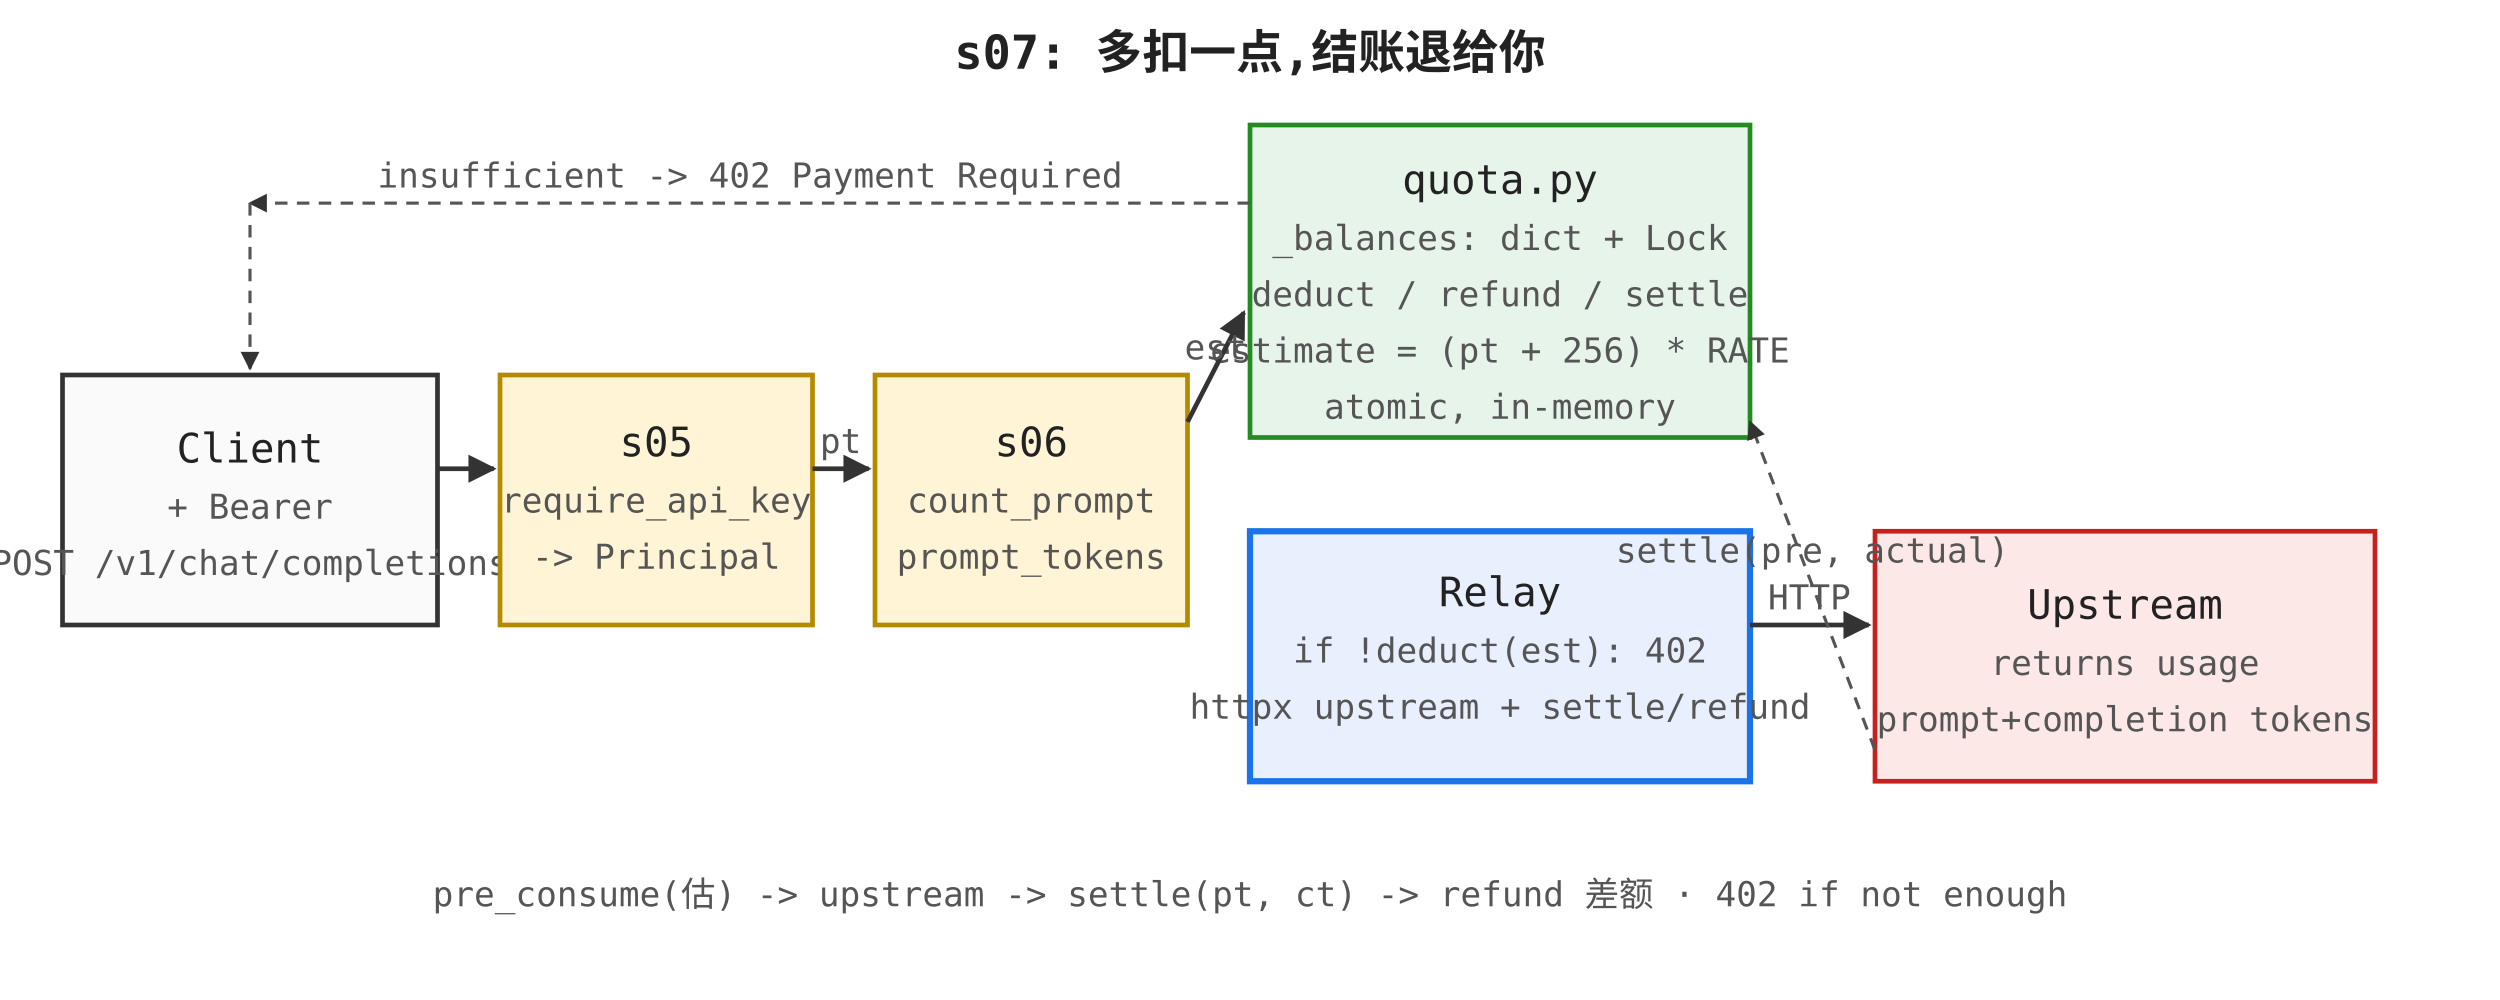
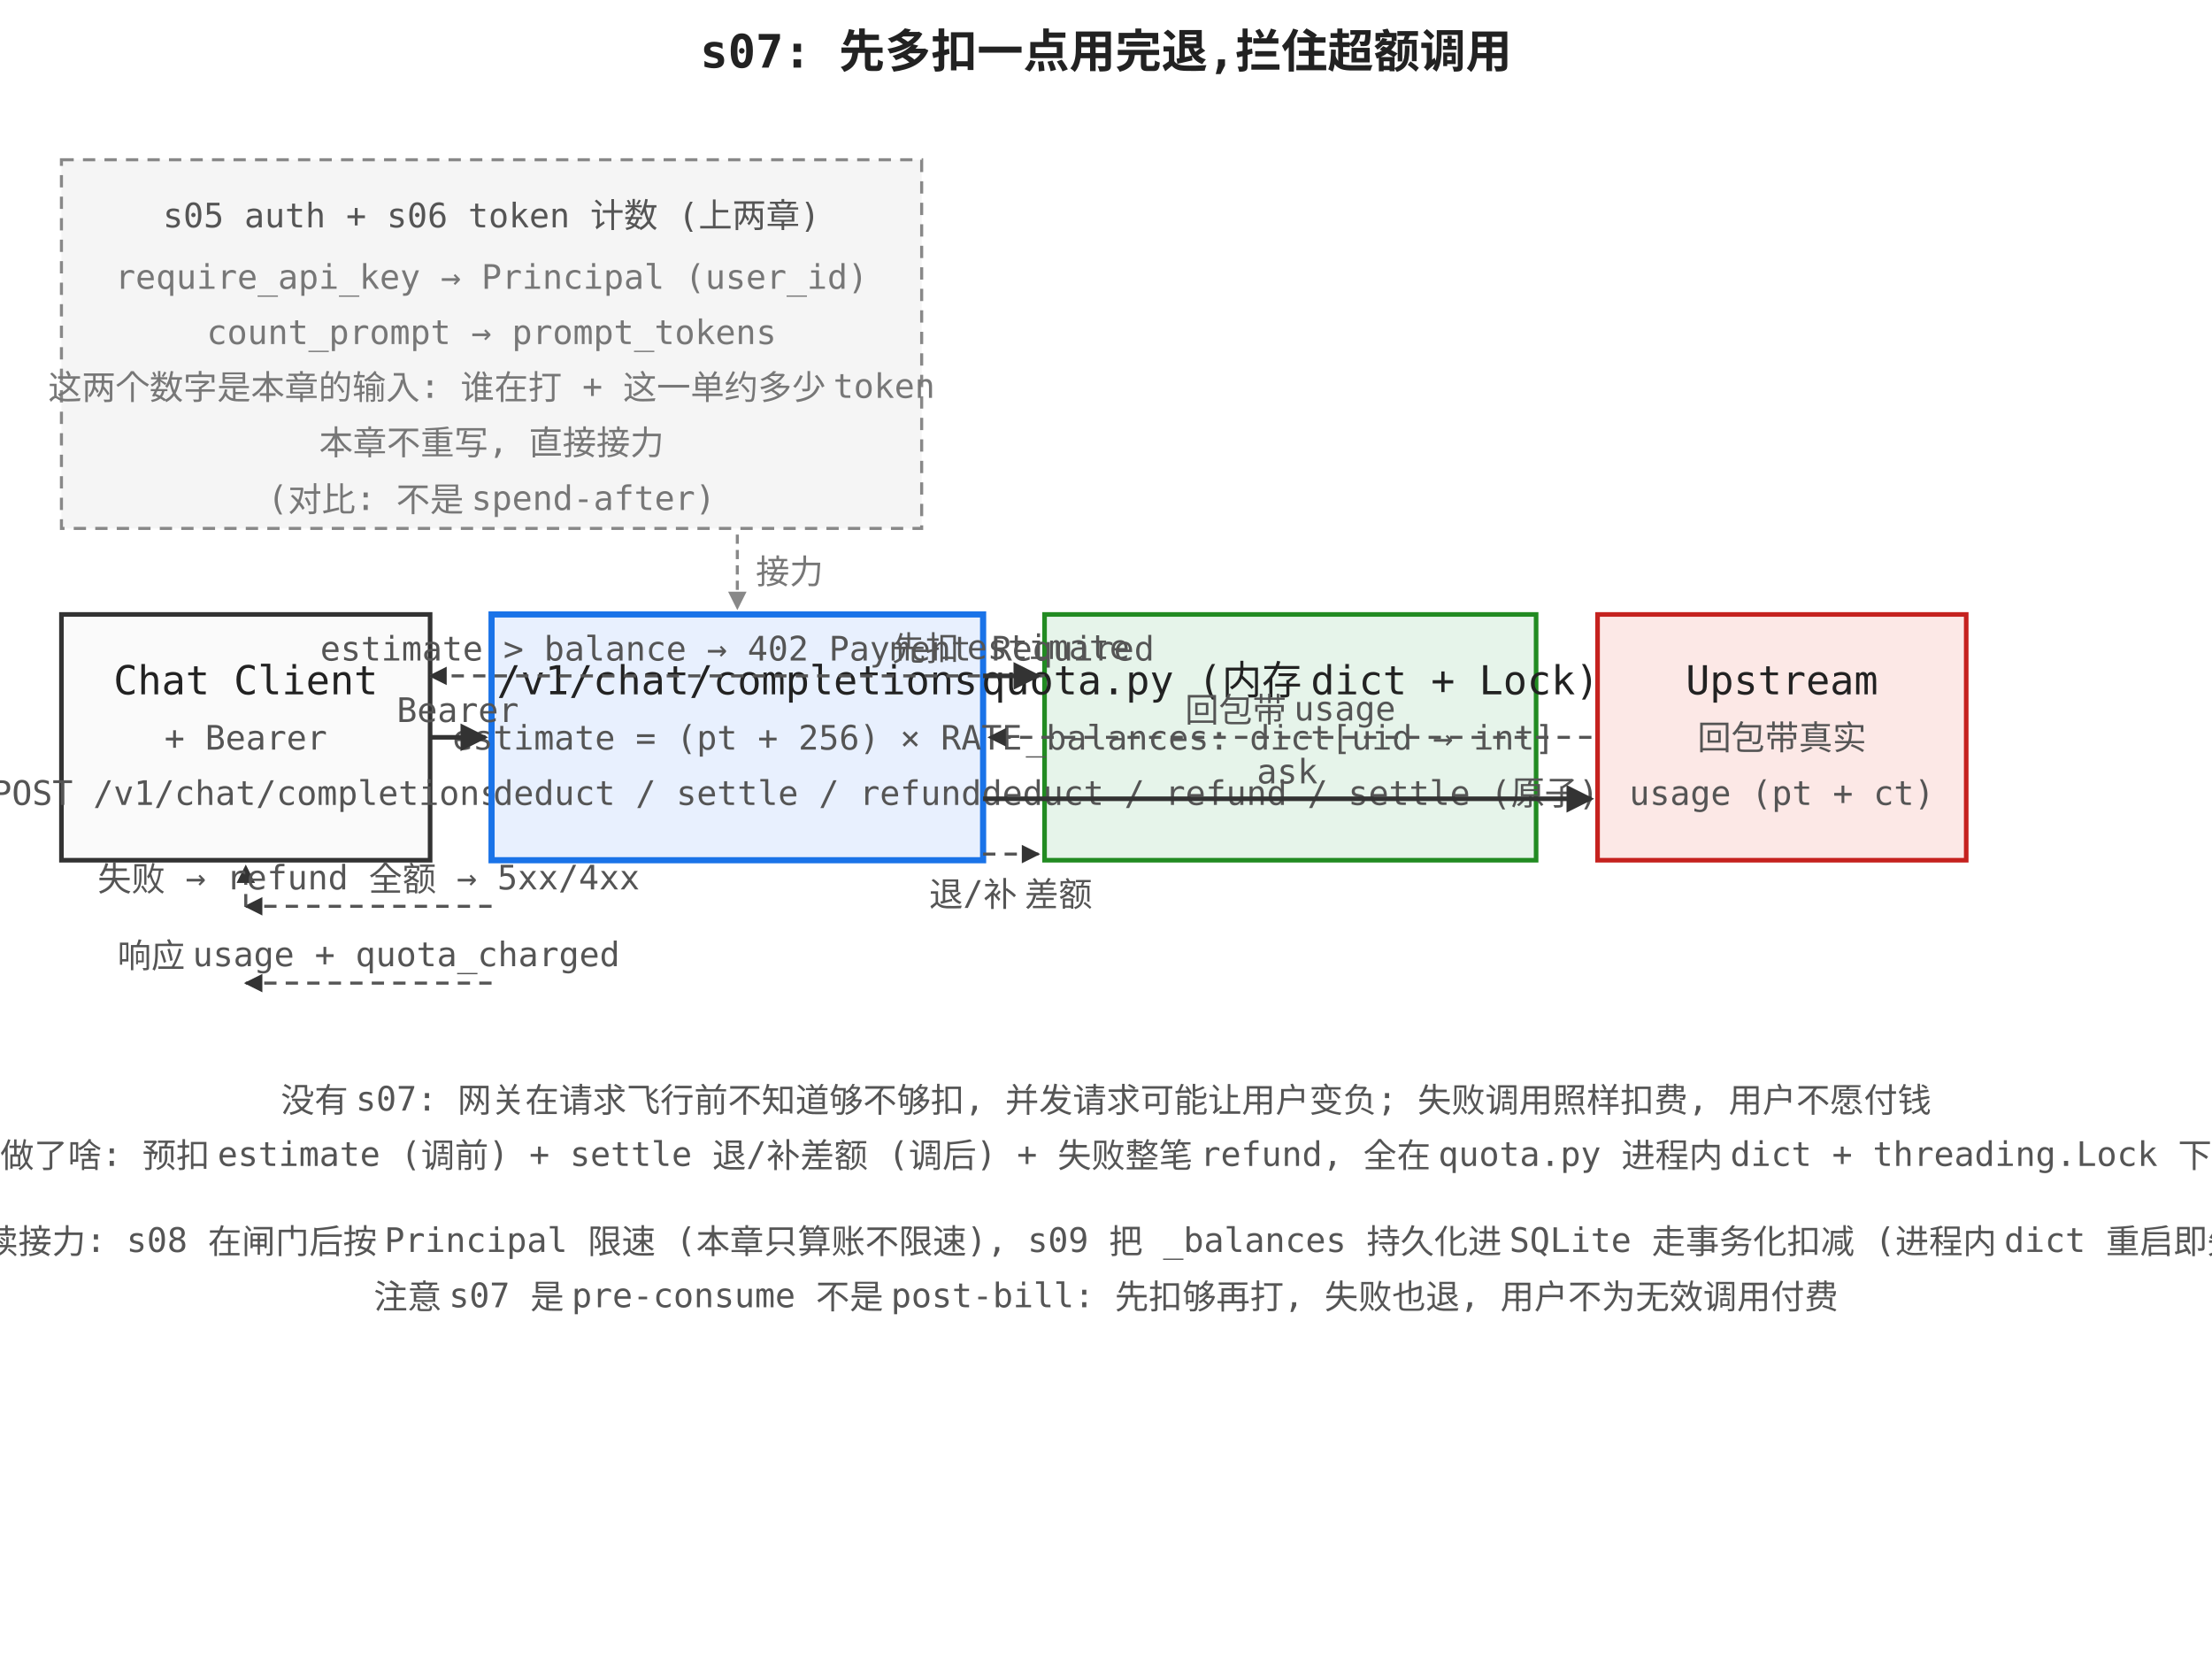
- <svg xmlns="http://www.w3.org/2000/svg" viewBox="0 0 800 320" font-family="monospace">
+ <svg xmlns="http://www.w3.org/2000/svg" viewBox="0 0 720 540" font-family="monospace">
  <style>
    .client     { fill: #fafafa; stroke: #333;    stroke-width: 1.5; }
    .gateway    { fill: #e8f0fe; stroke: #1a73e8; stroke-width: 2;   }
    .middleware { fill: #fff5d6; stroke: #b58900; stroke-width: 1.5; }
    .storage    { fill: #e6f4ea; stroke: #228b22; stroke-width: 1.5; }
    .upstream   { fill: #fce8e6; stroke: #c5221f; stroke-width: 1.5; }
+     .reference  { fill: #f5f5f5; stroke: #888;    stroke-width: 1; stroke-dasharray: 4 3; }
    .title      { font-size: 15px; font-weight: bold; fill: #222; }
    .label      { font-size: 13px; fill: #222; }
    .small      { font-size: 11px; fill: #555; }
+     .refsmall   { font-size: 11px; fill: #777; }
    .arrow      { stroke: #333; stroke-width: 1.5; fill: none; marker-end: url(#arrow); }
    .arrowR     { stroke: #555; stroke-width: 1;   fill: none; marker-end: url(#arrow); stroke-dasharray: 4 3; }
+     .arrowRef   { stroke: #888; stroke-width: 1;   fill: none; marker-end: url(#arrowRef); stroke-dasharray: 3 2; }
  </style>
  <defs>
    <marker id="arrow" viewBox="0 0 10 10" refX="9" refY="5" markerWidth="6" markerHeight="6" orient="auto">
      <path d="M0,0 L10,5 L0,10 z" fill="#333" />
    </marker>
+     <marker id="arrowRef" viewBox="0 0 10 10" refX="9" refY="5" markerWidth="6" markerHeight="6" orient="auto">
+       <path d="M0,0 L10,5 L0,10 z" fill="#888" />
+     </marker>
  </defs>
-   <text x="400" y="22" text-anchor="middle" class="title">s07: 多扣一点,结账退给你</text>
-   <rect class="client" x="20" y="120" width="120" height="80" />
-   <text x="80" y="148" text-anchor="middle" class="label">Client</text>
-   <text x="80" y="166" text-anchor="middle" class="small">+ Bearer</text>
-   <text x="80" y="184" text-anchor="middle" class="small">POST /v1/chat/completions</text>
-   <rect class="middleware" x="160" y="120" width="100" height="80" />
-   <text x="210" y="146" text-anchor="middle" class="label">s05</text>
-   <text x="210" y="164" text-anchor="middle" class="small">require_api_key</text>
-   <text x="210" y="182" text-anchor="middle" class="small">-&gt; Principal</text>
-   <rect class="middleware" x="280" y="120" width="100" height="80" />
-   <text x="330" y="146" text-anchor="middle" class="label">s06</text>
-   <text x="330" y="164" text-anchor="middle" class="small">count_prompt</text>
-   <text x="330" y="182" text-anchor="middle" class="small">prompt_tokens</text>
-   <rect class="storage" x="400" y="40" width="160" height="100" />
-   <text x="480" y="62" text-anchor="middle" class="label">quota.py</text>
-   <text x="480" y="80" text-anchor="middle" class="small">_balances: dict + Lock</text>
-   <text x="480" y="98" text-anchor="middle" class="small">deduct / refund / settle</text>
-   <text x="480" y="116" text-anchor="middle" class="small">estimate = (pt + 256) * RATE</text>
-   <text x="480" y="134" text-anchor="middle" class="small">atomic, in-memory</text>
-   <rect class="gateway" x="400" y="170" width="160" height="80" />
-   <text x="480" y="194" text-anchor="middle" class="label">Relay</text>
-   <text x="480" y="212" text-anchor="middle" class="small">if !deduct(est): 402</text>
-   <text x="480" y="230" text-anchor="middle" class="small">httpx upstream + settle/refund</text>
-   <rect class="upstream" x="600" y="170" width="160" height="80" />
-   <text x="680" y="198" text-anchor="middle" class="label">Upstream</text>
-   <text x="680" y="216" text-anchor="middle" class="small">returns usage</text>
-   <text x="680" y="234" text-anchor="middle" class="small">prompt+completion tokens</text>
-   <line class="arrow" x1="140" y1="150" x2="158" y2="150" />
-   <line class="arrow" x1="260" y1="150" x2="278" y2="150" />
-   <text x="269" y="145" text-anchor="middle" class="small">pt</text>
-   <line class="arrow" x1="380" y1="135" x2="398" y2="100" />
-   <text x="389" y="115" text-anchor="middle" class="small">est</text>
-   <line class="arrowR" x1="400" y1="65" x2="80" y2="65" stroke="#c5221f" />
-   <line class="arrowR" x1="80" y1="65" x2="80" y2="118" stroke="#c5221f" />
-   <text x="240" y="60" text-anchor="middle" class="small" fill="#c5221f">insufficient -&gt; 402 Payment Required</text>
-   <line class="arrow" x1="560" y1="200" x2="598" y2="200" />
-   <text x="579" y="195" text-anchor="middle" class="small">HTTP</text>
-   <line class="arrowR" x1="600" y1="240" x2="560" y2="135" stroke="#228b22" />
-   <text x="580" y="180" text-anchor="middle" class="small" fill="#228b22">settle(pre, actual)</text>
-   <text x="400" y="290" text-anchor="middle" class="small">pre_consume(估) -&gt; upstream -&gt; settle(pt, ct) -&gt; refund 差额 · 402 if not enough</text>
+   <text x="360" y="22" text-anchor="middle" class="title">s07: 先多扣一点用完退,拦住超额调用</text>
+   <rect class="reference" x="20" y="52" width="280" height="120" />
+   <text x="160" y="74" text-anchor="middle" class="small" fill="#555">s05 auth + s06 token 计数 (上两章)</text>
+   <text x="160" y="94" text-anchor="middle" class="refsmall">require_api_key → Principal (user_id)</text>
+   <text x="160" y="112" text-anchor="middle" class="refsmall">count_prompt → prompt_tokens</text>
+   <text x="160" y="130" text-anchor="middle" class="refsmall">这两个数字是本章的输入: 谁在打 + 这一单约多少 token</text>
+   <text x="160" y="148" text-anchor="middle" class="refsmall">本章不重写, 直接接力</text>
+   <text x="160" y="166" text-anchor="middle" class="refsmall">(对比: 不是 spend-after)</text>
+   <rect class="client" x="20" y="200" width="120" height="80" />
+   <text x="80" y="226" text-anchor="middle" class="label">Chat Client</text>
+   <text x="80" y="244" text-anchor="middle" class="small">+ Bearer</text>
+   <text x="80" y="262" text-anchor="middle" class="small">POST /v1/chat/completions</text>
+   <rect class="gateway" x="160" y="200" width="160" height="80" />
+   <text x="240" y="226" text-anchor="middle" class="label">/v1/chat/completions</text>
+   <text x="240" y="244" text-anchor="middle" class="small">estimate = (pt + 256) × RATE</text>
+   <text x="240" y="262" text-anchor="middle" class="small">deduct / settle / refund</text>
+   <rect class="storage" x="340" y="200" width="160" height="80" />
+   <text x="420" y="226" text-anchor="middle" class="label">quota.py (内存 dict + Lock)</text>
+   <text x="420" y="244" text-anchor="middle" class="small">_balances: dict[uid → int]</text>
+   <text x="420" y="262" text-anchor="middle" class="small">deduct / refund / settle (原子)</text>
+   <rect class="upstream" x="520" y="200" width="120" height="80" />
+   <text x="580" y="226" text-anchor="middle" class="label">Upstream</text>
+   <text x="580" y="244" text-anchor="middle" class="small">回包带真实</text>
+   <text x="580" y="262" text-anchor="middle" class="small">usage (pt + ct)</text>
+   <line class="arrowR" x1="340" y1="220" x2="140" y2="220" stroke="#c5221f" />
+   <text x="240" y="215" text-anchor="middle" class="small" fill="#c5221f">estimate &gt; balance → 402 Payment Required</text>
+   <line class="arrow" x1="140" y1="240" x2="158" y2="240" />
+   <text x="149" y="235" text-anchor="middle" class="small">Bearer</text>
+   <line class="arrow" x1="320" y1="220" x2="338" y2="220" />
+   <text x="329" y="215" text-anchor="middle" class="small">先扣 estimate</text>
+   <line class="arrow" x1="320" y1="260" x2="518" y2="260" />
+   <text x="419" y="255" text-anchor="middle" class="small">ask</text>
+   <line class="arrowR" x1="518" y1="240" x2="322" y2="240" />
+   <text x="420" y="235" text-anchor="middle" class="small">回包带 usage</text>
+   <line class="arrowR" x1="320" y1="278" x2="338" y2="278" stroke="#228b22" />
+   <text x="329" y="295" text-anchor="middle" class="small" fill="#228b22">退/补 差额</text>
+   <line class="arrowR" x1="160" y1="295" x2="80" y2="295" stroke="#c5221f" />
+   <line class="arrowR" x1="80" y1="295" x2="80" y2="282" stroke="#c5221f" />
+   <text x="120" y="290" text-anchor="middle" class="small" fill="#c5221f">失败 → refund 全额 → 5xx/4xx</text>
+   <line class="arrowR" x1="160" y1="320" x2="80" y2="320" />
+   <text x="120" y="315" text-anchor="middle" class="small">响应 usage + quota_charged</text>
+   <line class="arrowRef" x1="240" y1="174" x2="240" y2="198" />
+   <text x="246" y="190" text-anchor="start" class="refsmall">接力</text>
+   <text x="360" y="362" text-anchor="middle" class="small">没有 s07: 网关在请求飞行前不知道够不够扣, 并发请求可能让用户变负; 失败调用照样扣费, 用户不愿付钱</text>
+   <text x="360" y="380" text-anchor="middle" class="small">本章做了啥: 预扣 estimate (调前) + settle 退/补差额 (调后) + 失败整笔 refund, 全在 quota.py 进程内 dict + threading.Lock 下原子</text>
+   <text x="360" y="408" text-anchor="middle" class="small">后续接力: s08 在闸门后按 Principal 限速 (本章只算账不限速), s09 把 _balances 持久化进 SQLite 走事务化扣减 (进程内 dict 重启即失)</text>
+   <text x="360" y="426" text-anchor="middle" class="small">注意 s07 是 pre-consume 不是 post-bill: 先扣够再打, 失败也退, 用户不为无效调用付费</text>
</svg>
